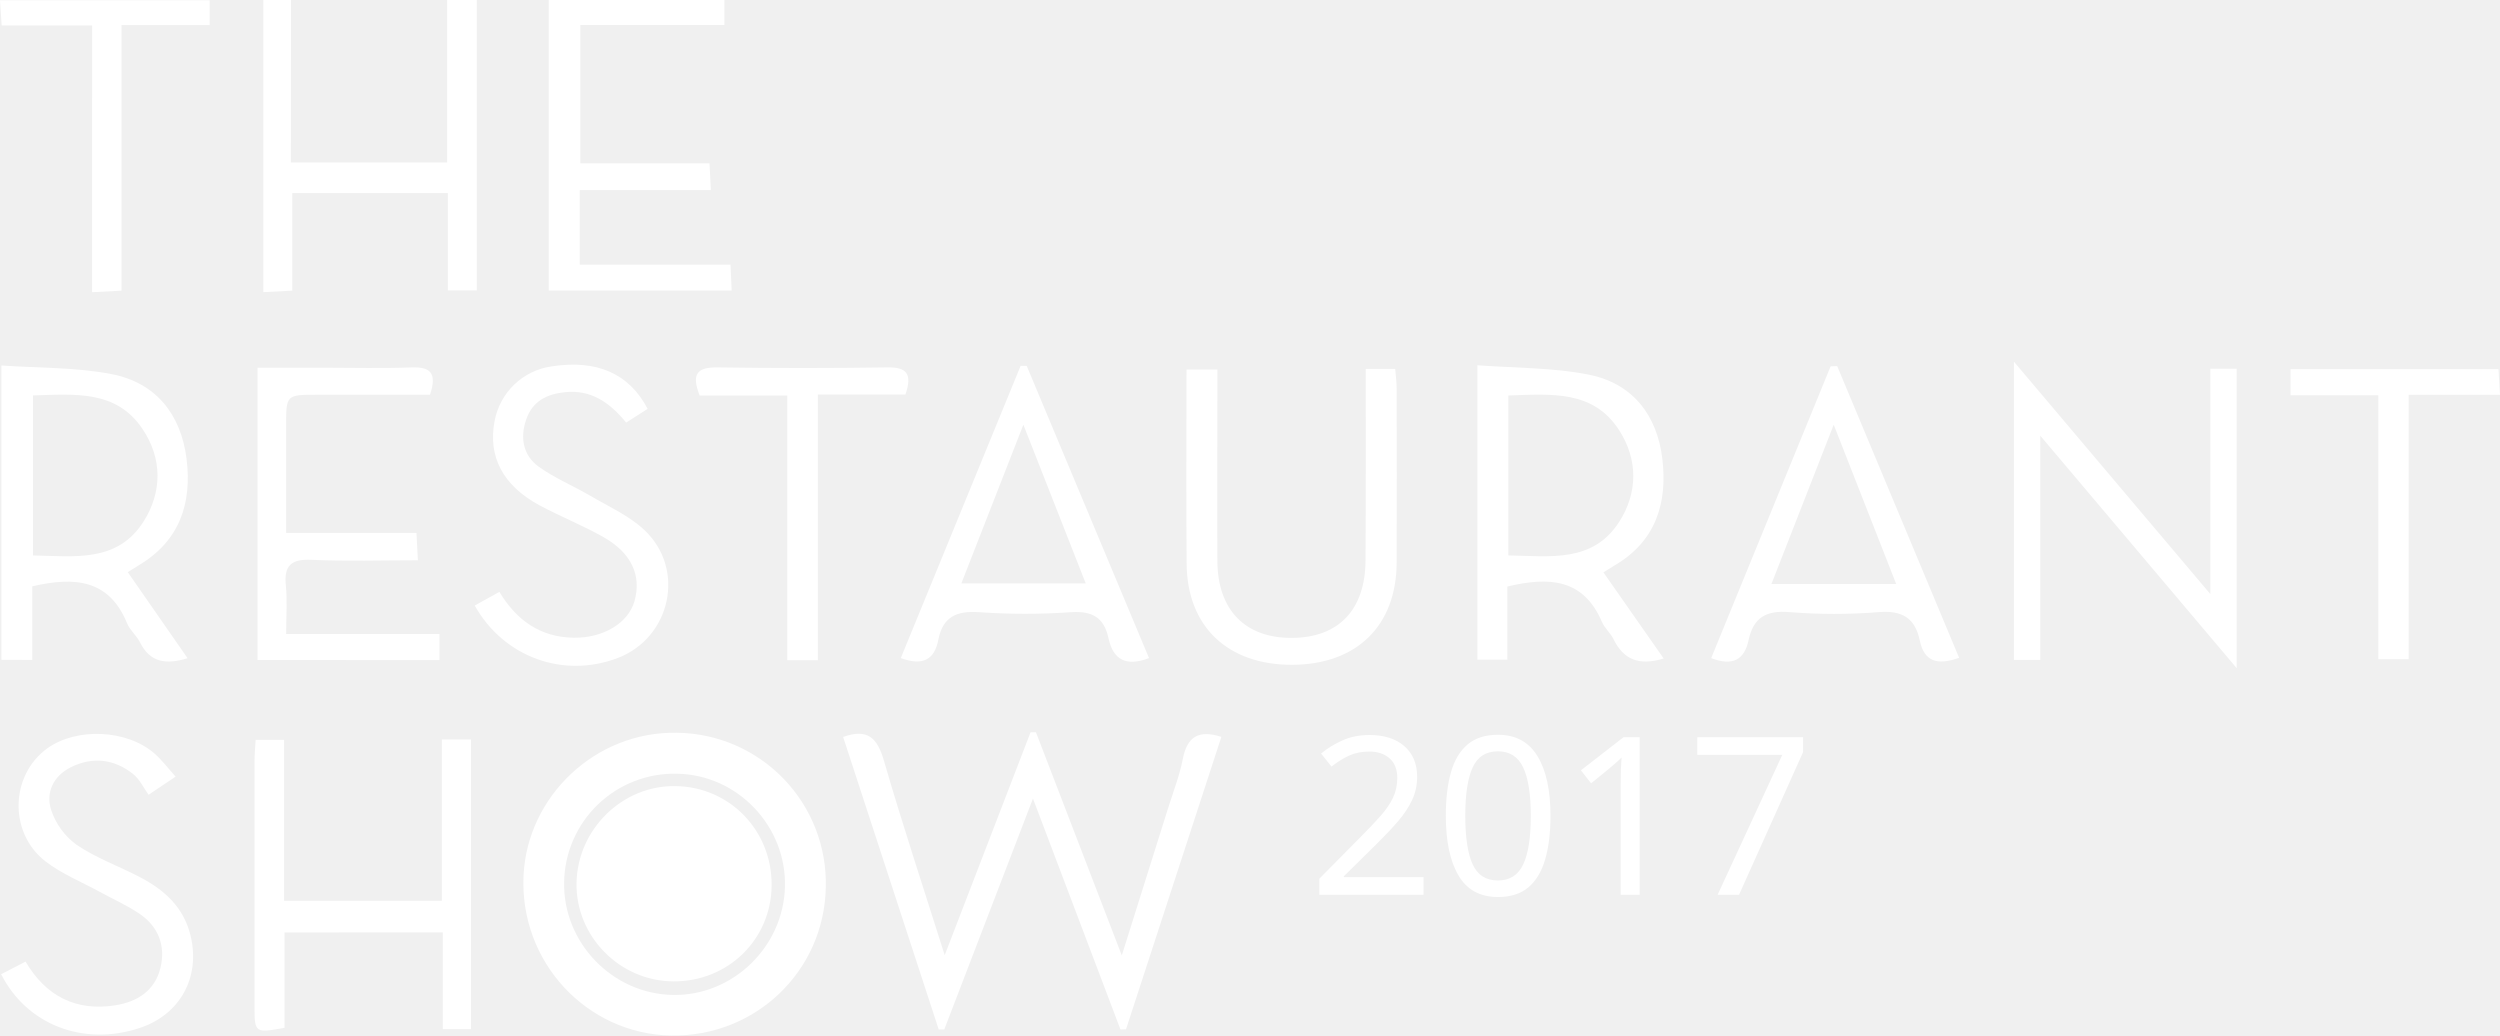
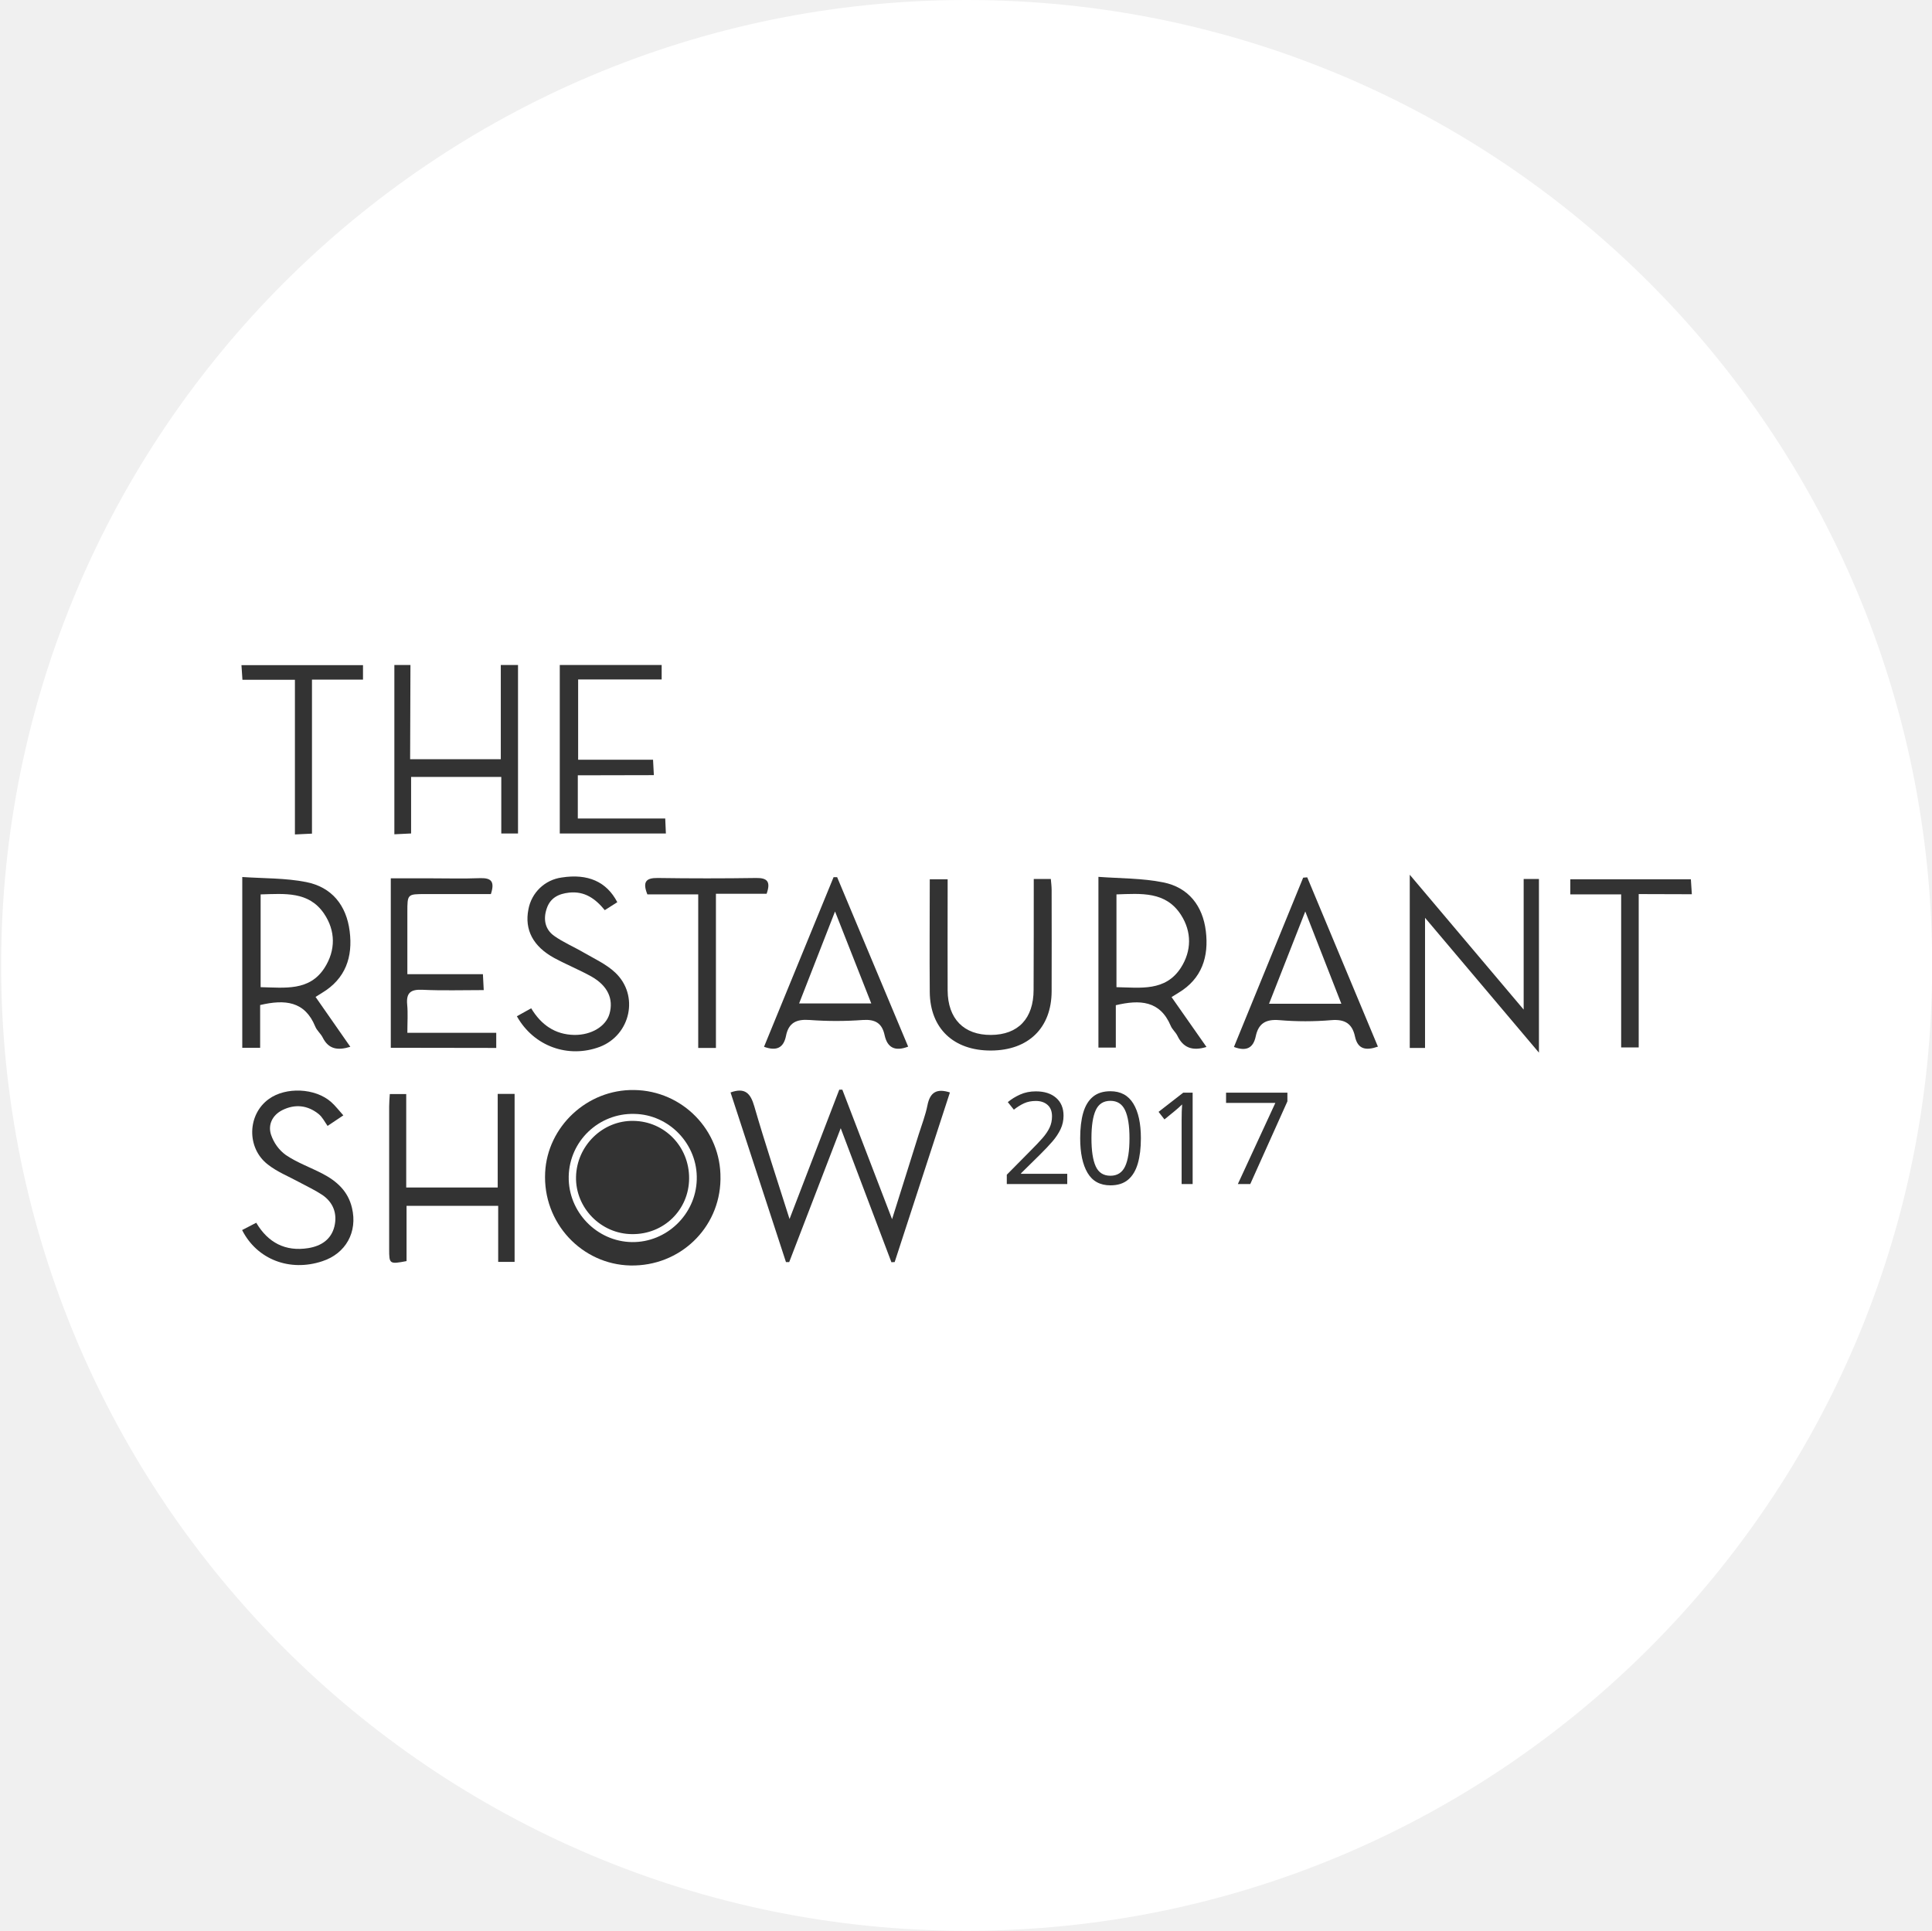
- <svg xmlns="http://www.w3.org/2000/svg" viewBox="0 0 1189.03 492.5">
-   <defs>
-     <style>.cls-1,.cls-2{fill:#fff;}.cls-2{font-size:105px;font-family:TrebuchetMS, Trebuchet MS;}</style>
-   </defs>
-   <g id="Layer_2" data-name="Layer 2">
-     <g id="Layer_1-2" data-name="Layer 1">
-       <path class="cls-1" d="M322.06,348.51A71.63,71.63,0,0,1,392.76,422c-.73,39.9-33.48,71.26-73.75,70.5-39.71-.75-72.05-34.74-70-76.31C250.9,378.69,283.2,347.74,322.06,348.51Zm-53.76,71c-.58,28.86,23,53.25,51.83,53.7,28.31.43,52.35-22.71,53.2-51.22.87-28.94-22.45-53.5-51.31-54A52.42,52.42,0,0,0,268.3,419.47Z" />
-       <path class="cls-1" d="M491.29,379.81,449.11,489.62l-2.65,0L401,350.5c11.85-4.24,16.33.64,19.43,11.36,8.8,30.34,18.76,60.34,28.88,92.43l40.83-106,2.58,0,40.82,106.12c7.8-24.8,14.85-47.17,21.86-69.54,2.5-8,5.6-15.85,7.18-24,2.07-10.69,7.73-13.82,18.32-10.41L535.55,489.54l-2.65.09Z" />
-       <path class="cls-1" d="M.68,313.83v-140c18,1.26,35.51.81,52.34,4.1C74.12,182,86.08,197,88.74,218.31c2.63,21.09-3.31,38.91-22.6,50.46-1.51.91-3,1.87-5.37,3.35l28.45,40.94c-10.42,3.17-17.86,2-22.66-7.59-1.61-3.21-4.77-5.72-6.11-9-8.49-20.8-24.78-22.34-45.11-17.6v35Zm15-125.75v76.09c19.81.4,40.07,3.47,52.52-16,9.09-14.23,9-30.26-.52-44.3C55.15,185.36,35.47,187.52,15.7,188.07Z" />
-       <path class="cls-1" d="M791.26,313.19c-11.75,3.61-19.13.48-23.87-9.23-1.42-2.91-4.21-5.18-5.47-8.13-8.84-20.72-25.27-21.59-45-16.87v34.8H702.66V173.71c18.05,1.38,36,1.06,53.13,4.51,20.66,4.16,32.35,19.16,34.84,40s-3,39.07-22.5,50.57c-1.54.91-3,1.87-5.53,3.42ZM717.38,188.1v76.06c19.81.35,40.11,3.61,52.69-15.9,8.93-13.85,9-29.58.12-43.48C757.81,185.35,737.71,187.46,717.38,188.1Z" />
-       <path class="cls-1" d="M135.34,443.48v45.33c-13.93,2.62-14.28,2.41-14.29-9.75q-.05-58.47,0-116.93c0-3.21.33-6.42.53-10.25H135.1v76.55h75.06V351.7H224V489.47H210.61v-46Z" />
-       <path class="cls-1" d="M1051.27,175.36h12.53V317.8L970.37,207.21V313.86H957.84V172l93.43,110.55Z" />
-       <path class="cls-1" d="M138.35,77.28h74.32V0h14.1V138.13H213V91.83h-74v46.4l-13.76.71V0h13.17Z" />
-       <path class="cls-1" d="M275.74,90.41v35.46h71.71l.54,12.31H261V0h83.52V11.9H276V77.68h61.45l.64,12.72Z" />
-       <path class="cls-1" d="M649.57,175.46h14c.23,3,.68,6.1.69,9.2.05,27.66.12,55.32,0,83-.12,30-19.07,48.42-49.65,48.53s-50-18.12-50.23-48c-.27-30.53-.06-61.06-.06-92.42H579c0,3.77,0,7.62,0,11.46,0,26.57-.15,53.14,0,79.71.17,23.31,13.32,36.6,35.55,36.45s34.84-13.45,34.91-37C649.64,236.47,649.57,206.64,649.57,175.46Z" />
-       <path class="cls-1" d="M122.5,313.89v-139h31.66c13.83,0,27.67.38,41.48-.14,8.86-.33,12.39,2.46,8.88,13-17.48,0-35.55,0-53.63,0-14.79,0-14.8,0-14.81,14.8,0,16.64,0,33.28,0,50.92h62l.67,13c-17.34,0-34,.54-50.55-.21-9.65-.43-13.23,2.61-12.24,12.29.73,7.12.14,14.38.14,23H209v12.4Z" />
-       <path class="cls-1" d="M428.42,313l57-139,2.89,0L546.49,313c-10.81,4.12-17.05.91-19.28-9.45-2.11-9.84-7.7-13.08-17.86-12.38a313.53,313.53,0,0,1-43.58,0c-10.77-.76-17.37,2.14-19.49,13.13C444.43,313.85,438.78,316.81,428.42,313Zm58.31-111-29.49,75.46h59.14Z" />
-       <path class="cls-1" d="M873.79,174.12l58,138.75c-10,3.51-16.54,2.18-18.73-8.27-2.24-10.68-8.34-14.34-19.41-13.47a265.32,265.32,0,0,1-42.56,0c-11-.92-17.15,2.53-19.43,13.27-2,9.41-7.59,12.57-17.8,8.61l56.8-138.78ZM872.14,202l-29.62,75.75h59.33Z" />
-       <path class="cls-1" d="M225.78,288l11.73-6.5c8.12,13.48,19.44,21.62,35.48,21.81,14,.16,25.82-7,28.76-17.33,3.48-12.27-1.41-23.07-14.94-30.65-9.8-5.5-20.32-9.71-30.22-15-17.44-9.41-24.58-23.21-21.37-40a32.17,32.17,0,0,1,27.26-26.09c21.33-3.3,36.73,3.37,45.54,20.22l-10.2,6.52c-7.75-9.43-16.56-15.77-29.14-14.45-8.69.91-15.39,4.28-18.39,12.92-3.06,8.8-1.51,17.17,6,22.57s16.44,9.08,24.55,13.83c8.73,5.12,18.37,9.41,25.6,16.2,19.79,18.59,12.67,51.14-12.54,60.87C268.11,322.8,239.71,312.75,225.78,288Z" />
-       <path class="cls-1" d="M.55,463.35l11.61-6c9.56,16.3,23.86,23.81,42.77,20.77,10.49-1.69,18.71-7,21.36-17.7,2.59-10.47-.89-19.68-9.92-25.82-6-4.06-12.7-7-19.07-10.5-8.59-4.7-17.93-8.45-25.59-14.36C4,396.11,4.85,368.63,22.52,355.91c13.91-10,37.92-9,51,2.52,3.48,3.05,6.32,6.84,10,10.94L70.66,378c-2.31-3.18-4.21-7.39-7.42-9.92-9-7.13-19.32-8.32-29.7-3.09-8.17,4.12-11.83,12-9.25,20.13A33.65,33.65,0,0,0,36.43,401.8c9.23,6.27,20.07,10.15,30.06,15.35,11.68,6.08,20.92,14.36,24.17,27.94,4.73,19.79-5,37.52-24.37,43.88C39.71,497.7,12.81,487.51.55,463.35Z" />
-       <path class="cls-1" d="M389,314H374.43V188.13H332.77c-4.1-10.39-1.09-13.53,8.54-13.39q40.38.59,80.76,0c9.15-.14,11.95,3,8.56,12.92H389Z" />
-       <path class="cls-1" d="M1145.6,187.78V313.53h-14.45V188h-41.75V175.55h98.89l.74,12.22Z" />
-       <path class="cls-1" d="M43.81,12.12H.8L0,.12H99.71V11.93H57.79V138.24l-14,.73Z" />
-       <path class="cls-1" d="M367,421c-.15,25.8-20.75,45.94-46.8,45.76-25.54-.17-46.49-21.53-46-46.88.52-25.56,21.9-46.45,47.13-46C347.08,374.24,367.15,395,367,421Z" />
-       <text class="cls-2" transform="translate(622.45 425.59)">2017</text>
+ <svg xmlns="http://www.w3.org/2000/svg" version="1.1" id="Layer_1" x="0px" y="0px" viewBox="0 0 1189 1188.3" style="enable-background:new 0 0 1189 1188.3;" xml:space="preserve">
+   <style type="text/css">
+ 	.st0{fill:#FFFFFF;}
+ 	.st1{fill:#333333;}
+ 	.st2{font-family:'TrebuchetMS';}
+ 	.st3{font-size:78.819px;}
+ </style>
+   <g>
+     <circle class="st0" cx="594.9" cy="594.2" r="594.2" />
+     <g id="Layer_2">
+       <g id="Layer_1-2">
+         <path class="st1" d="M390.3,670.9c29.7,0.4,53.5,24.8,53.1,54.4c0,0.2,0,0.5,0,0.7c-0.5,30-25.1,53.5-55.4,52.9     c-29.8-0.6-54.1-26.1-52.5-57.3C336.9,693.6,361.2,670.4,390.3,670.9z M350,724.2c-0.4,21.7,17.3,40,38.9,40.3     c21.3,0.3,39.3-17,39.9-38.4c0.7-21.7-16.9-40.2-38.5-40.5c-21.7-0.5-39.8,16.6-40.3,38.4C350,724,350,724.1,350,724.2L350,724.2     z" />
+         <path class="st1" d="M517.4,694.4l-31.7,82.4h-2l-34.1-104.4c8.9-3.2,12.3,0.5,14.6,8.5c6.6,22.8,14.1,45.3,21.7,69.4l30.6-79.6     h1.9l30.6,79.7c5.9-18.6,11.1-35.4,16.4-52.2c1.9-6,4.2-11.9,5.4-18c1.6-8,5.8-10.4,13.8-7.8l-34,104.4l-2,0.1L517.4,694.4z" />
+         <path class="st1" d="M149.1,644.9V539.8c13.5,0.9,26.7,0.6,39.3,3.1c15.8,3.1,24.8,14.3,26.8,30.3c2,15.8-2.5,29.2-17,37.9     c-1.1,0.7-2.3,1.4-4,2.5l21.4,30.7c-7.8,2.4-13.4,1.5-17-5.7c-1.2-2.4-3.6-4.3-4.6-6.8c-6.4-15.6-18.6-16.8-33.9-13.2v26.3     L149.1,644.9z M160.4,550.5v57.1c14.9,0.3,30.1,2.6,39.4-12c6.8-10.7,6.8-22.7-0.4-33.3C190,548.5,175.2,550.1,160.4,550.5     L160.4,550.5z" />
+         <path class="st1" d="M742.5,644.4c-8.8,2.7-14.4,0.4-17.9-6.9c-1.1-2.2-3.2-3.9-4.1-6.1c-6.6-15.6-19-16.2-33.8-12.7v26.1H676     V539.7c13.5,1,27,0.8,39.9,3.4c15.5,3.1,24.3,14.4,26.2,30c1.9,15.6-2.3,29.3-16.9,38c-1.2,0.7-2.3,1.4-4.2,2.6L742.5,644.4z      M687.1,550.5v57.1c14.9,0.3,30.1,2.7,39.6-11.9c6.7-10.4,6.8-22.2,0.1-32.6C717.4,548.5,702.3,550,687.1,550.5z" />
+         <path class="st1" d="M250.2,742.2v34c-10.5,2-10.7,1.8-10.7-7.3c0-29.3,0-58.5,0-87.8c0-2.4,0.2-4.8,0.4-7.7H250v57.5h56.3v-57.6     h10.4v103.4h-10.1v-34.5L250.2,742.2z" />
+         <path class="st1" d="M937.7,541h9.4v106.9l-70.1-83v80.1h-9.4V538.4l70.1,83V541z" />
+         <path class="st1" d="M252.4,467.3h55.8v-58h10.6V513h-10.3v-34.8h-55.5v34.8l-10.3,0.5V409.3h9.9L252.4,467.3z" />
+         <path class="st1" d="M355.6,477.2v26.6h53.8l0.4,9.2h-65.3V409.3h62.7v8.9h-51.4v49.4h46.1l0.5,9.5L355.6,477.2z" />
+         <path class="st1" d="M636.2,541h10.5c0.2,2.3,0.5,4.6,0.5,6.9c0,20.8,0.1,41.5,0,62.3c-0.1,22.5-14.3,36.3-37.3,36.4     c-23,0.1-37.5-13.6-37.7-36c-0.2-22.9,0-45.8,0-69.4h11c0,2.8,0,5.7,0,8.6c0,19.9-0.1,39.9,0,59.8c0.1,17.5,10,27.5,26.7,27.4     c16.7-0.1,26.2-10.1,26.2-27.8C636.2,586.8,636.2,564.4,636.2,541z" />
+         <path class="st1" d="M240.5,644.9V540.6h23.8c10.4,0,20.8,0.3,31.1-0.1c6.7-0.2,9.3,1.8,6.7,9.8c-13.1,0-26.7,0-40.3,0     c-11.1,0-11.1,0-11.1,11.1c0,12.5,0,25,0,38.2h46.5l0.5,9.8c-13,0-25.5,0.4-37.9-0.2c-7.2-0.3-9.9,2-9.2,9.2     c0.5,5.3,0.1,10.8,0.1,17.3h54.7v9.3L240.5,644.9z" />
+         <path class="st1" d="M470.2,644.3L513,539.9h2.2l43.7,104.3c-8.1,3.1-12.8,0.7-14.5-7.1c-1.6-7.4-5.8-9.8-13.4-9.3     c-10.9,0.8-21.8,0.8-32.7,0c-8.1-0.6-13,1.6-14.6,9.9C482.2,644.9,478,647.1,470.2,644.3z M513.9,561l-22.1,56.6h44.4L513.9,561z     " />
+         <path class="st1" d="M804.5,540L848,644.2c-7.5,2.6-12.4,1.6-14.1-6.2c-1.7-8-6.3-10.8-14.6-10.1c-10.6,0.9-21.3,0.9-31.9,0     c-8.3-0.7-12.9,1.9-14.6,10c-1.5,7.1-5.7,9.4-13.4,6.5l42.6-104.2L804.5,540z M803.3,561L781,617.8h44.5L803.3,561z" />
+         <path class="st1" d="M318.1,625.5l8.8-4.9c6.1,10.1,14.6,16.2,26.6,16.4c10.5,0.1,19.4-5.3,21.6-13c2.6-9.2-1.1-17.3-11.2-23     c-7.4-4.1-15.3-7.3-22.7-11.3c-13.1-7.1-18.5-17.4-16-30c1.9-10.3,10.1-18.2,20.5-19.6c16-2.5,27.6,2.5,34.2,15.2l-7.7,4.9     c-5.8-7.1-12.4-11.8-21.9-10.8c-6.5,0.7-11.6,3.2-13.8,9.7c-2.3,6.6-1.1,12.9,4.5,16.9s12.3,6.8,18.4,10.4     c6.6,3.8,13.8,7.1,19.2,12.2c14.9,14,9.5,38.4-9.4,45.7C349.8,651.6,328.5,644.1,318.1,625.5z" />
+         <path class="st1" d="M149,757.1l8.7-4.5c7.2,12.2,17.9,17.9,32.1,15.6c7.9-1.3,14-5.3,16-13.3c1.9-7.9-0.7-14.8-7.4-19.4     c-4.5-3-9.5-5.3-14.3-7.9c-6.4-3.5-13.5-6.3-19.2-10.8c-13.3-10.2-12.7-30.9,0.6-40.4c10.4-7.5,28.5-6.8,38.3,1.9     c2.6,2.3,4.7,5.1,7.5,8.2l-9.7,6.5c-1.7-2.4-3.2-5.5-5.6-7.4c-6.8-5.4-14.5-6.2-22.3-2.3c-6.1,3.1-8.9,9-6.9,15.1     c1.7,5,4.8,9.4,9.1,12.5c6.9,4.7,15.1,7.6,22.6,11.5c8.8,4.6,15.7,10.8,18.1,21c3.6,14.9-3.8,28.2-18.3,32.9     C178.4,782.9,158.2,775.3,149,757.1z" />
+         <path class="st1" d="M440.6,645h-10.9v-94.5h-31.3c-3.1-7.8-0.8-10.2,6.4-10.1c20.2,0.3,40.4,0.3,60.6,0c6.9-0.1,9,2.3,6.4,9.7     h-31.2V645z" />
+         <path class="st1" d="M1008.5,550.3v94.4h-10.8v-94.2h-31.3v-9.3h74.2l0.6,9.2L1008.5,550.3z" />
+         <path class="st1" d="M181.5,418.4h-32.3l-0.6-9h74.8v8.9H192v94.8l-10.5,0.5L181.5,418.4z" />
+         <path class="st1" d="M424.1,725.3c-0.1,19.4-15.6,34.5-35.1,34.3c-19.2-0.1-34.9-16.2-34.5-35.2c0.4-19.2,16.4-34.9,35.4-34.5     C409.1,690.2,424.2,705.8,424.1,725.3z" />
+         <text transform="matrix(1 0 0 1 615.8247 728.7922)" class="st1 st2 st3">2017</text>
+       </g>
    </g>
  </g>
</svg>
